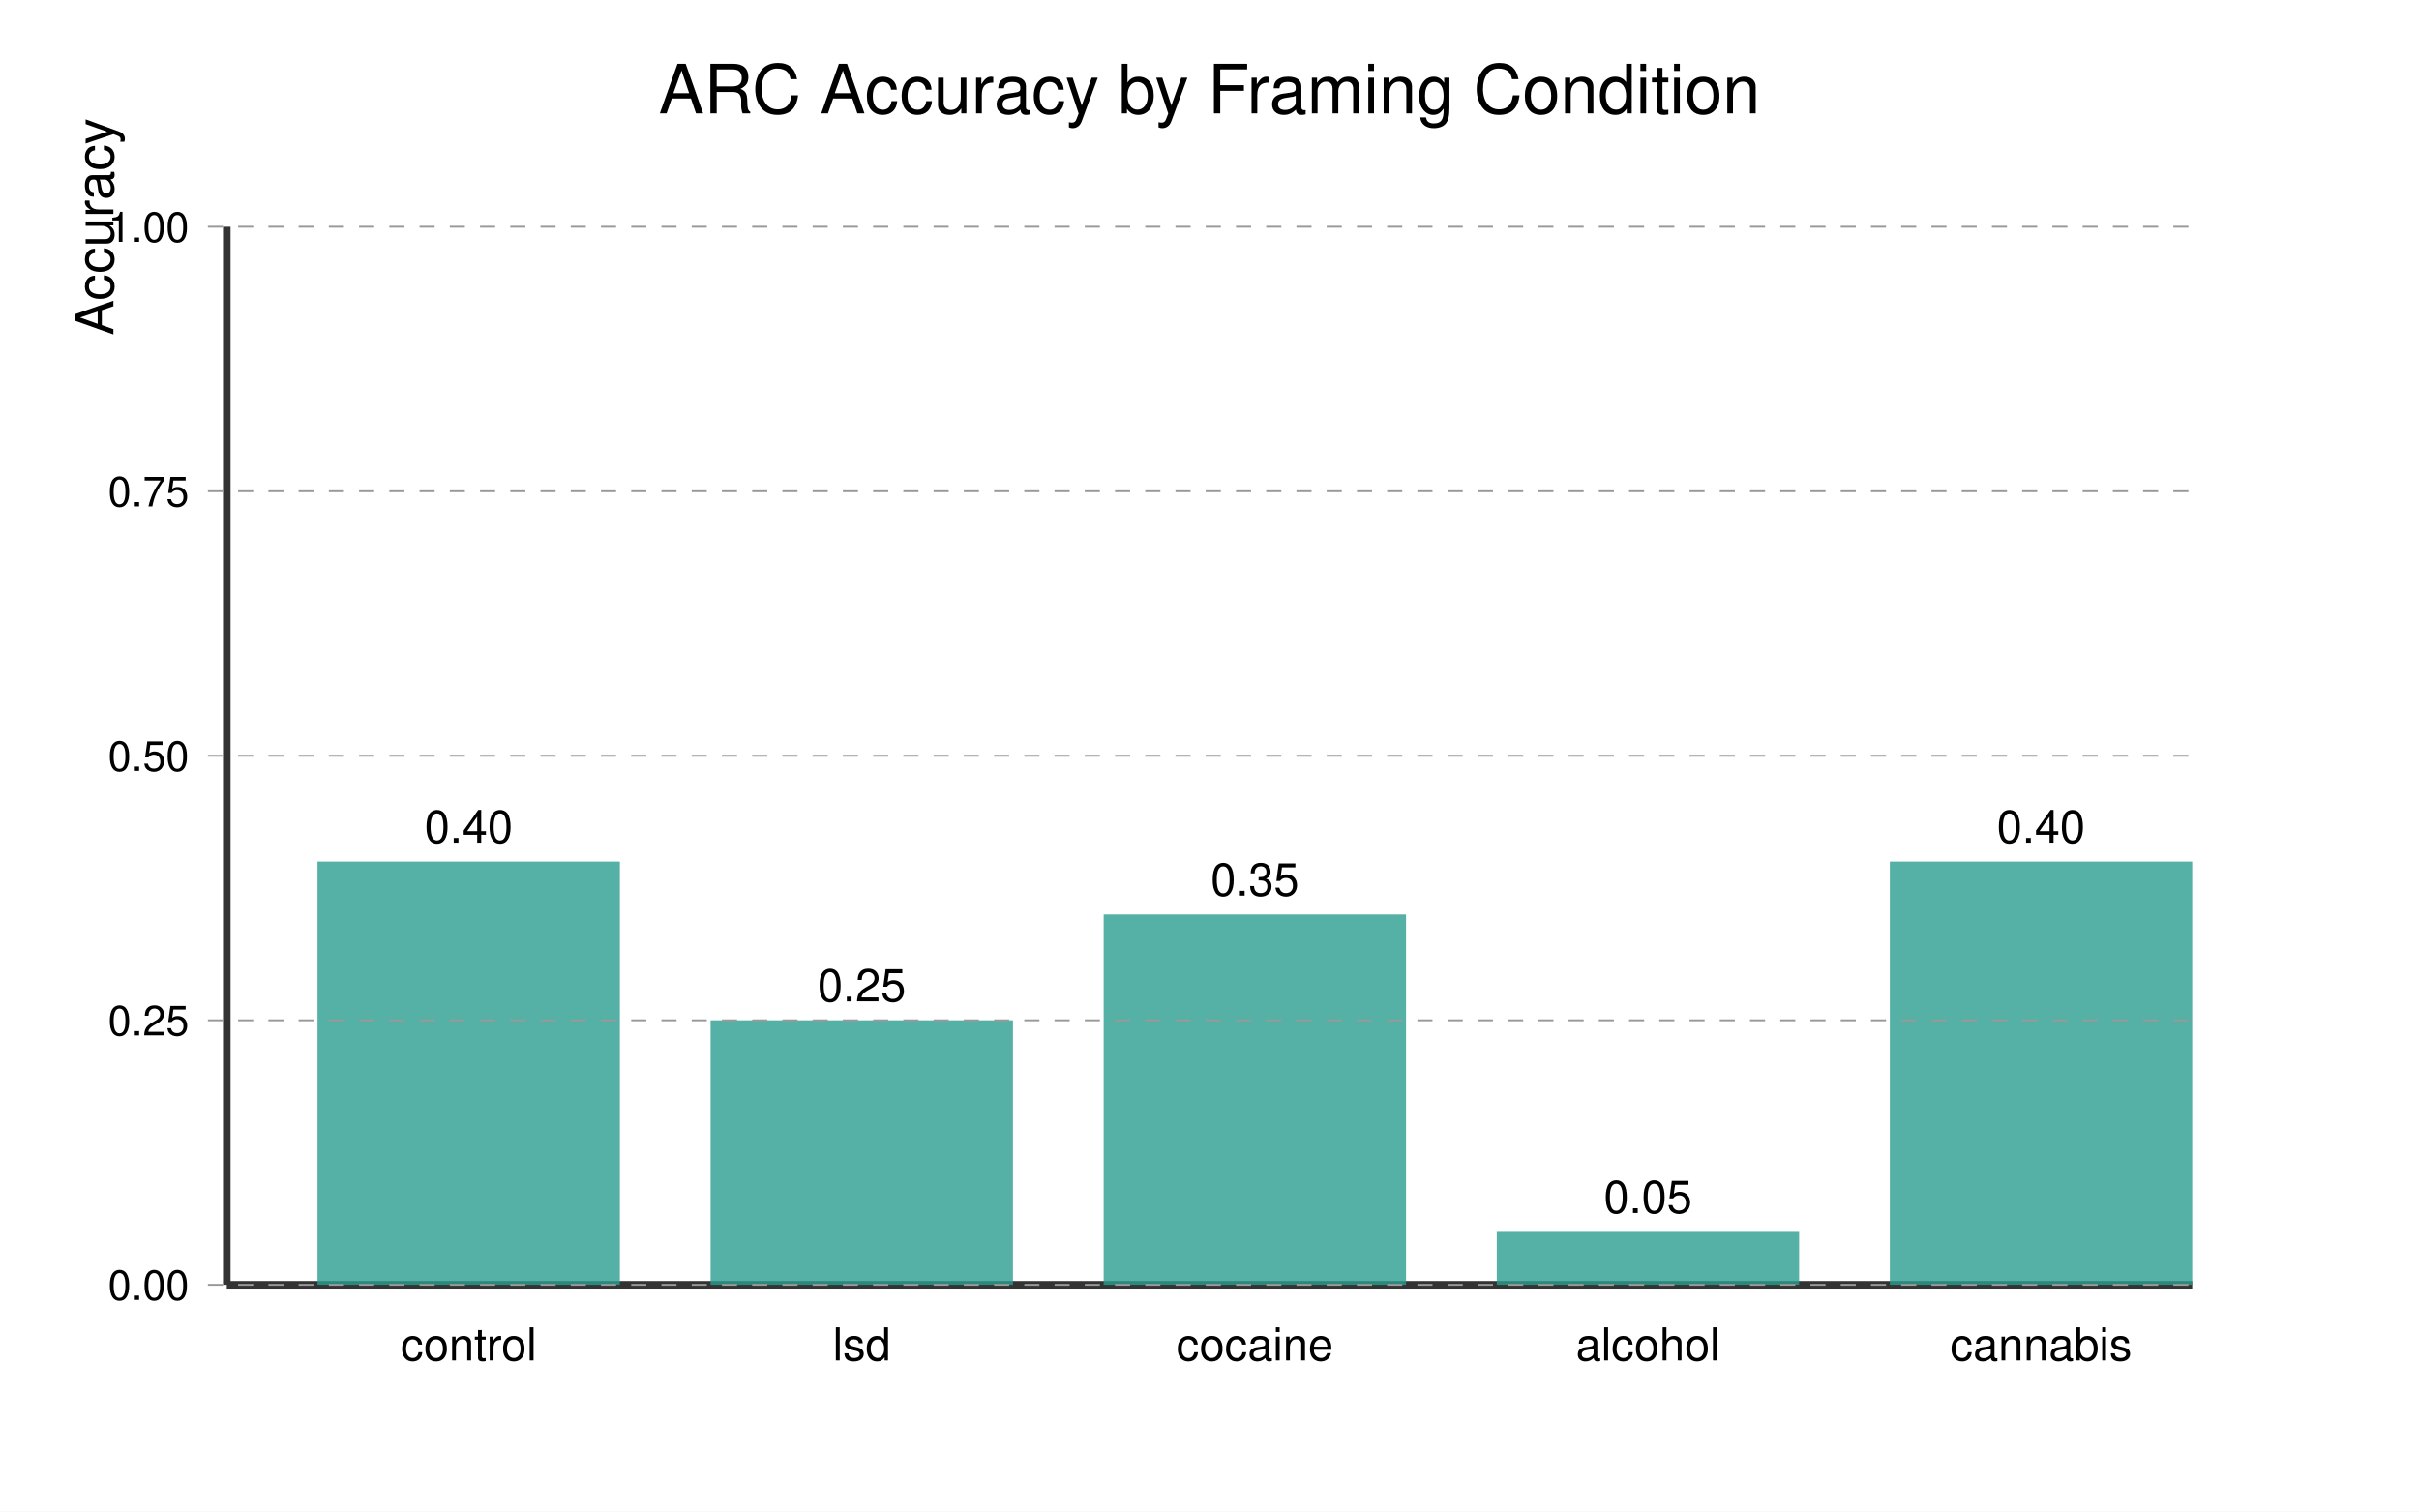
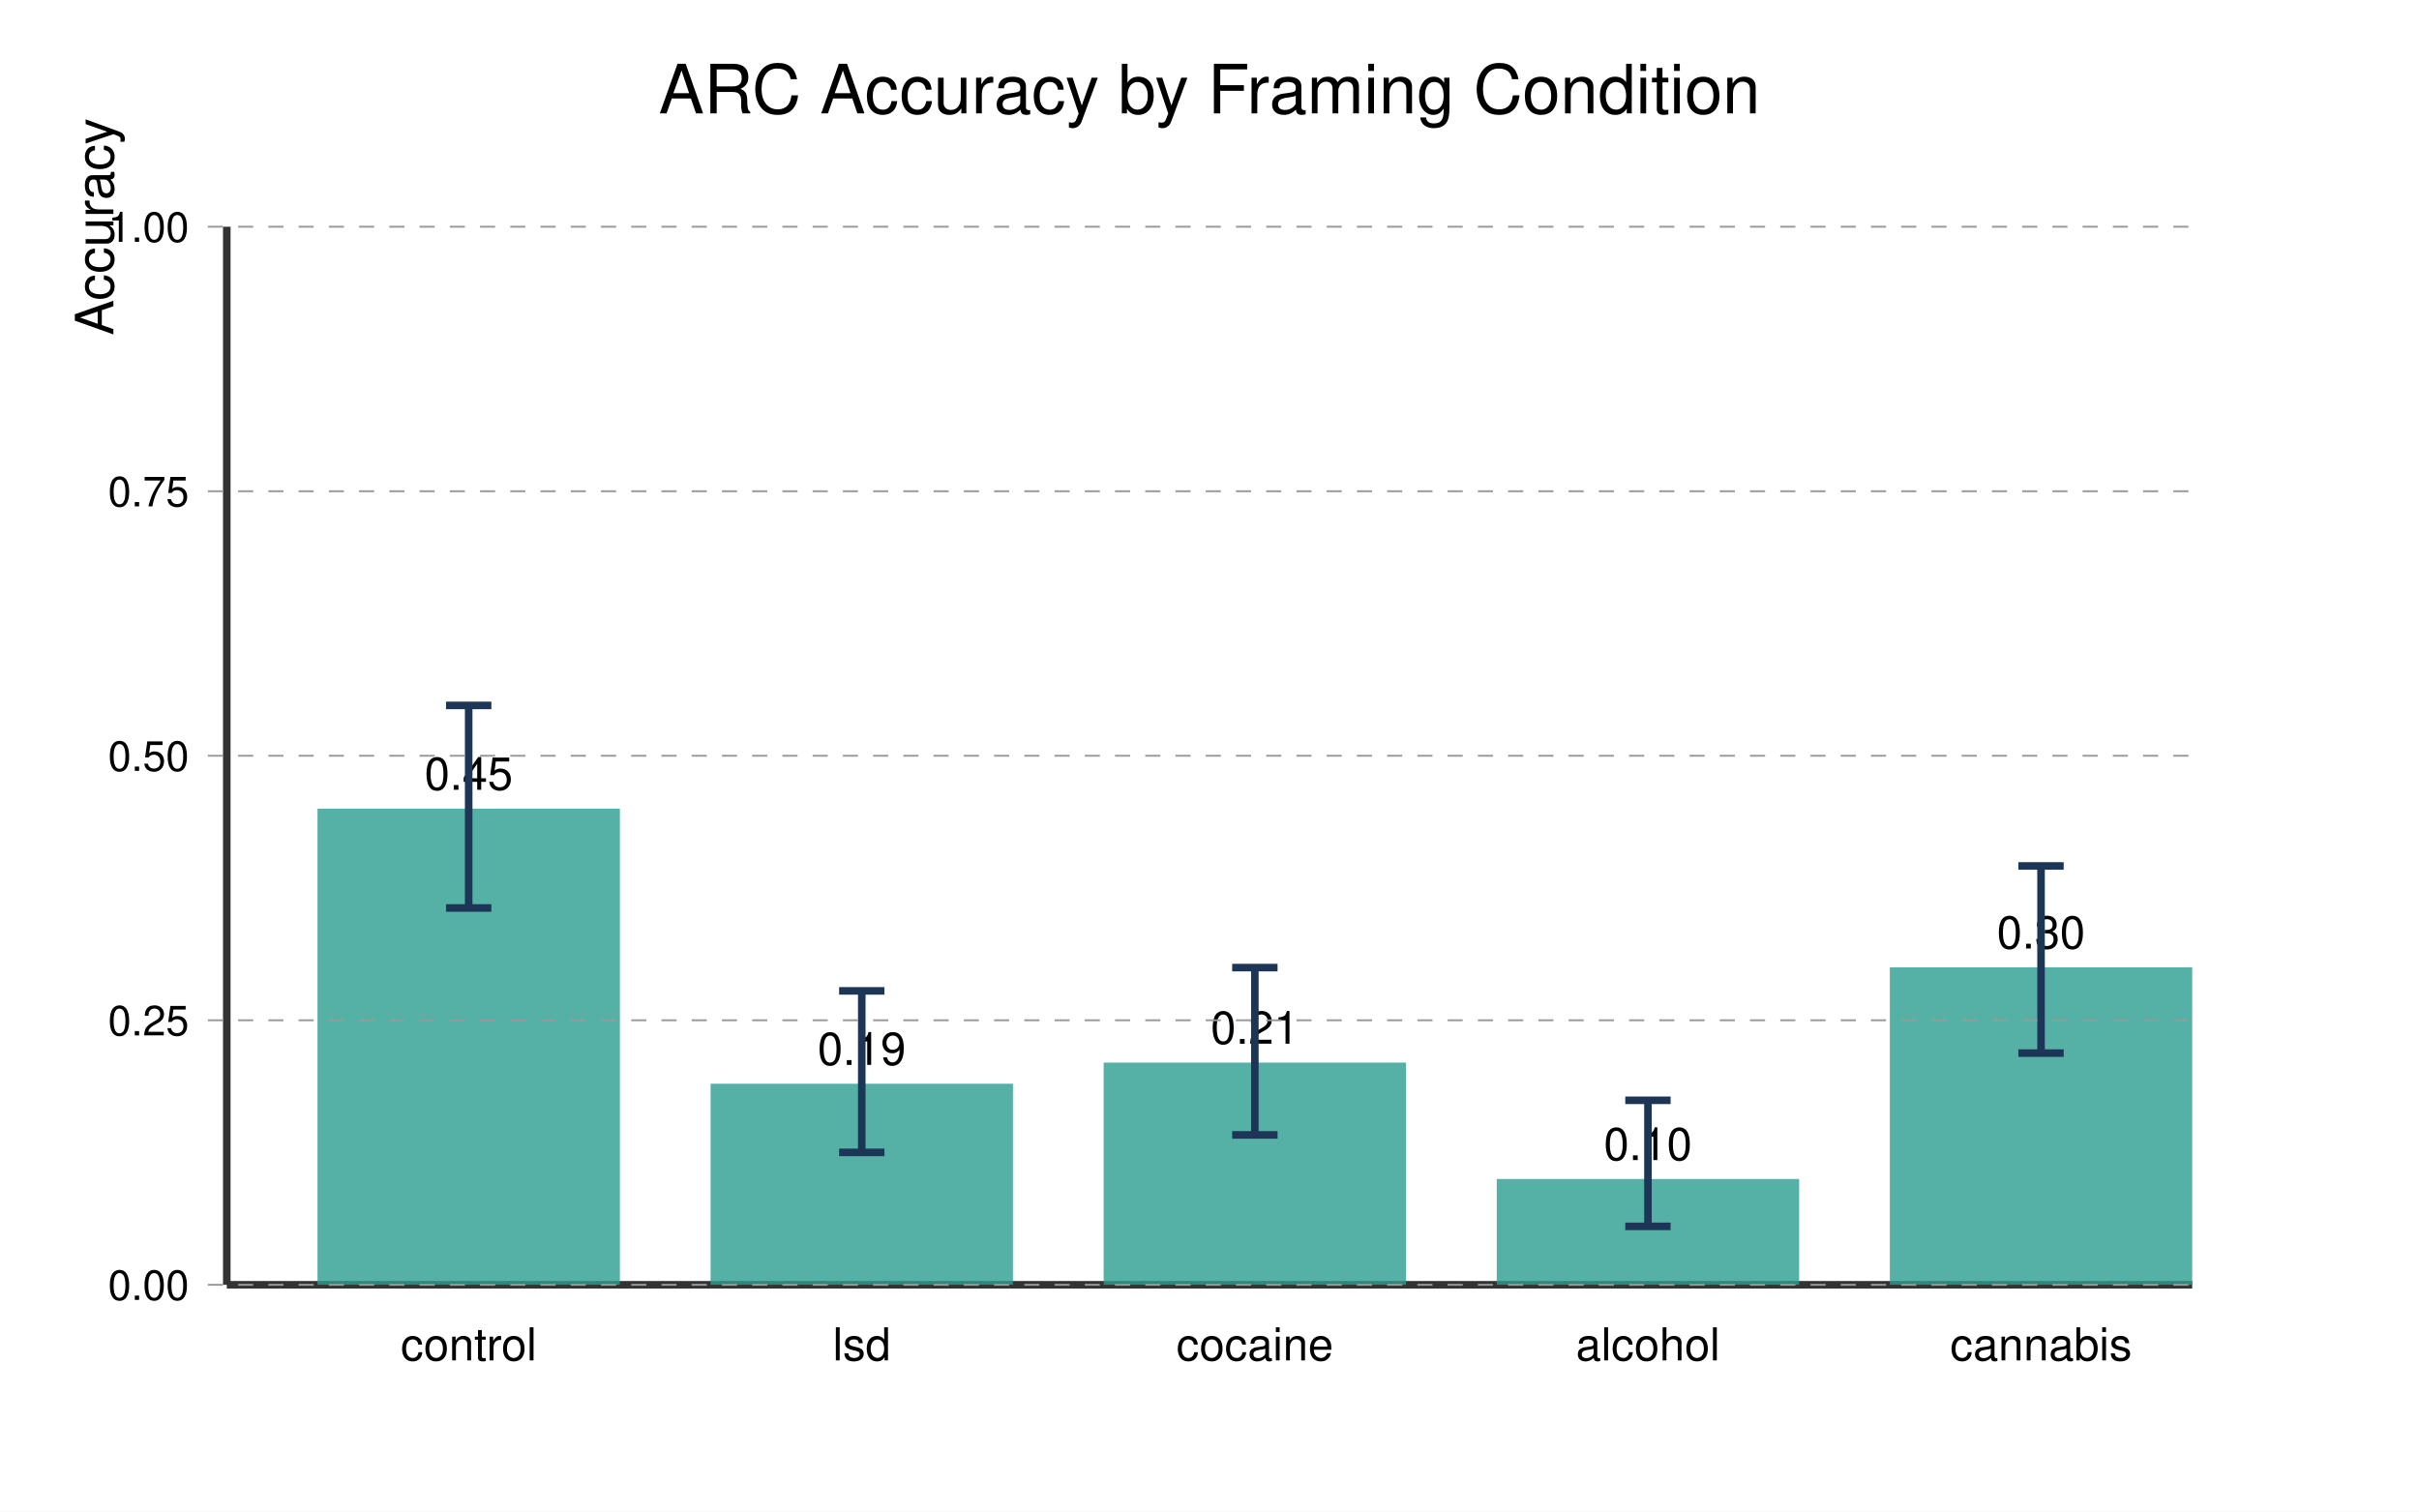
<svg xmlns="http://www.w3.org/2000/svg" width="640" height="400">
  <rect width="100%" height="100%" fill="white" />
  <text x="320.0" y="30.0" text-anchor="middle" font-size="18" font-family="Helvetica">ARC Accuracy by Framing Condition</text>
  <text x="30.0" y="60" text-anchor="middle" transform="rotate(-90 30.0,60)" font-size="14" font-family="Helvetica">Accuracy</text>
  <line x1="60" y1="340" x2="580" y2="340" stroke="#333" stroke-width="2" />
  <line x1="60" y1="60" x2="60" y2="340" stroke="#333" stroke-width="2" />
-   <rect x="84.00" y="228.00" width="80.00" height="112.00" fill="#2a9d8f" opacity="0.8" />
+   <rect x="84.00" y="214.00" width="80.00" height="126.00" fill="#2a9d8f" opacity="0.8" />
  <text x="124.00" y="360" text-anchor="middle" font-size="12" font-family="Helvetica">control</text>
-   <text x="124.00" y="223.00" text-anchor="middle" font-size="12" font-family="Helvetica">0.40</text>
-   <rect x="188.00" y="270.00" width="80.00" height="70.00" fill="#2a9d8f" opacity="0.8" />
+   <text x="124.00" y="209.00" text-anchor="middle" font-size="12" font-family="Helvetica">0.45</text>
+   <line x1="124.00" y1="186.68" x2="124.00" y2="240.28" stroke="#1d3557" stroke-width="2" />
+   <line x1="118.00" y1="186.68" x2="130.00" y2="186.68" stroke="#1d3557" stroke-width="2" />
+   <line x1="118.00" y1="240.28" x2="130.00" y2="240.28" stroke="#1d3557" stroke-width="2" />
+   <rect x="188.00" y="286.80" width="80.00" height="53.20" fill="#2a9d8f" opacity="0.8" />
  <text x="228.00" y="360" text-anchor="middle" font-size="12" font-family="Helvetica">lsd</text>
-   <text x="228.00" y="265.00" text-anchor="middle" font-size="12" font-family="Helvetica">0.25</text>
-   <rect x="292.00" y="242.00" width="80.00" height="98.00" fill="#2a9d8f" opacity="0.8" />
+   <text x="228.00" y="281.80" text-anchor="middle" font-size="12" font-family="Helvetica">0.19</text>
+   <line x1="228.00" y1="262.22" x2="228.00" y2="304.96" stroke="#1d3557" stroke-width="2" />
+   <line x1="222.00" y1="262.22" x2="234.00" y2="262.22" stroke="#1d3557" stroke-width="2" />
+   <line x1="222.00" y1="304.96" x2="234.00" y2="304.96" stroke="#1d3557" stroke-width="2" />
+   <rect x="292.00" y="281.20" width="80.00" height="58.80" fill="#2a9d8f" opacity="0.8" />
  <text x="332.00" y="360" text-anchor="middle" font-size="12" font-family="Helvetica">cocaine</text>
-   <text x="332.00" y="237.00" text-anchor="middle" font-size="12" font-family="Helvetica">0.35</text>
-   <rect x="396.00" y="326.00" width="80.00" height="14.00" fill="#2a9d8f" opacity="0.8" />
+   <text x="332.00" y="276.20" text-anchor="middle" font-size="12" font-family="Helvetica">0.21</text>
+   <line x1="332.00" y1="256.06" x2="332.00" y2="300.34" stroke="#1d3557" stroke-width="2" />
+   <line x1="326.00" y1="256.06" x2="338.00" y2="256.06" stroke="#1d3557" stroke-width="2" />
+   <line x1="326.00" y1="300.34" x2="338.00" y2="300.34" stroke="#1d3557" stroke-width="2" />
+   <rect x="396.00" y="312.00" width="80.00" height="28.00" fill="#2a9d8f" opacity="0.8" />
  <text x="436.00" y="360" text-anchor="middle" font-size="12" font-family="Helvetica">alcohol</text>
-   <text x="436.00" y="321.00" text-anchor="middle" font-size="12" font-family="Helvetica">0.05</text>
-   <rect x="500.00" y="228.00" width="80.00" height="112.00" fill="#2a9d8f" opacity="0.8" />
+   <text x="436.00" y="307.00" text-anchor="middle" font-size="12" font-family="Helvetica">0.10</text>
+   <line x1="436.00" y1="291.18" x2="436.00" y2="324.54" stroke="#1d3557" stroke-width="2" />
+   <line x1="430.00" y1="291.18" x2="442.00" y2="291.18" stroke="#1d3557" stroke-width="2" />
+   <line x1="430.00" y1="324.54" x2="442.00" y2="324.54" stroke="#1d3557" stroke-width="2" />
+   <rect x="500.00" y="256.00" width="80.00" height="84.00" fill="#2a9d8f" opacity="0.8" />
  <text x="540.00" y="360" text-anchor="middle" font-size="12" font-family="Helvetica">cannabis</text>
-   <text x="540.00" y="223.00" text-anchor="middle" font-size="12" font-family="Helvetica">0.40</text>
+   <text x="540.00" y="251.00" text-anchor="middle" font-size="12" font-family="Helvetica">0.30</text>
+   <line x1="540.00" y1="229.16" x2="540.00" y2="278.69" stroke="#1d3557" stroke-width="2" />
+   <line x1="534.00" y1="229.16" x2="546.00" y2="229.16" stroke="#1d3557" stroke-width="2" />
+   <line x1="534.00" y1="278.69" x2="546.00" y2="278.69" stroke="#1d3557" stroke-width="2" />
  <line x1="55" y1="340.00" x2="580" y2="340.00" stroke="#999" stroke-width="0.5" stroke-dasharray="4,4" />
  <text x="50" y="344.00" text-anchor="end" font-size="11" font-family="Helvetica">0.00</text>
  <line x1="55" y1="270.00" x2="580" y2="270.00" stroke="#999" stroke-width="0.5" stroke-dasharray="4,4" />
  <text x="50" y="274.00" text-anchor="end" font-size="11" font-family="Helvetica">0.25</text>
  <line x1="55" y1="200.00" x2="580" y2="200.00" stroke="#999" stroke-width="0.5" stroke-dasharray="4,4" />
  <text x="50" y="204.00" text-anchor="end" font-size="11" font-family="Helvetica">0.50</text>
  <line x1="55" y1="130.00" x2="580" y2="130.00" stroke="#999" stroke-width="0.5" stroke-dasharray="4,4" />
  <text x="50" y="134.00" text-anchor="end" font-size="11" font-family="Helvetica">0.75</text>
  <line x1="55" y1="60.00" x2="580" y2="60.00" stroke="#999" stroke-width="0.5" stroke-dasharray="4,4" />
  <text x="50" y="64.00" text-anchor="end" font-size="11" font-family="Helvetica">1.00</text>
</svg>
